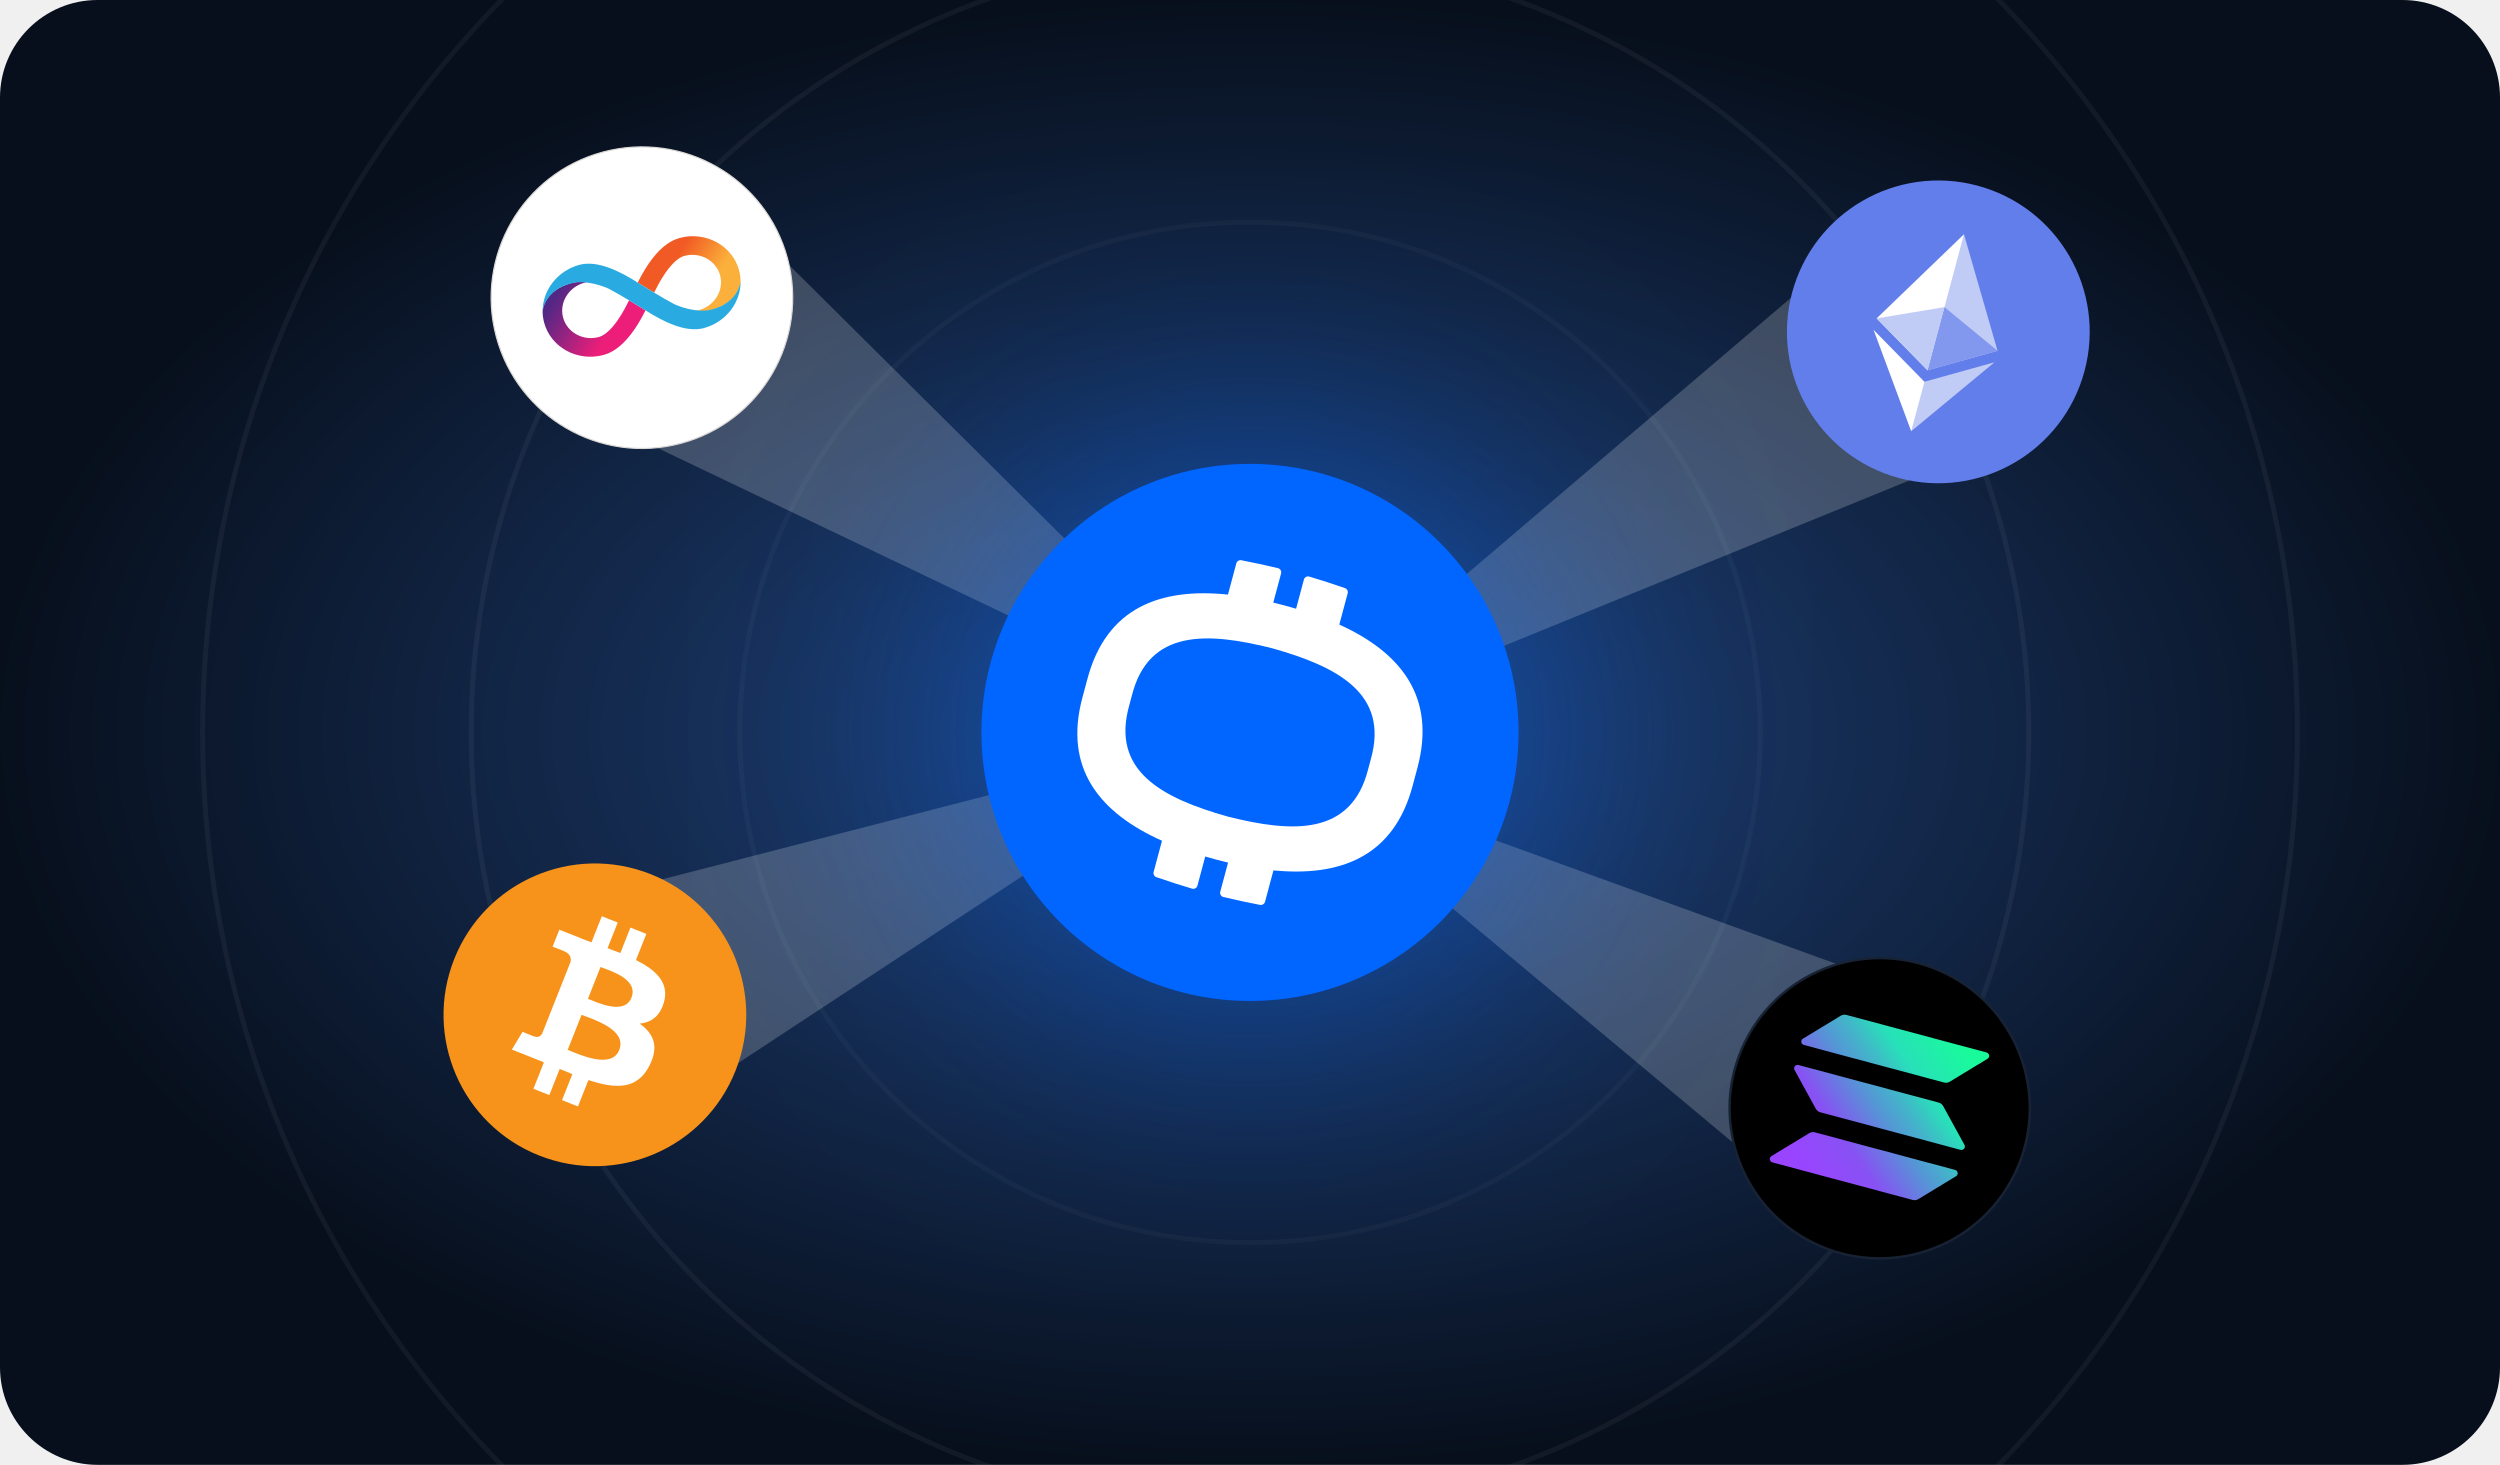
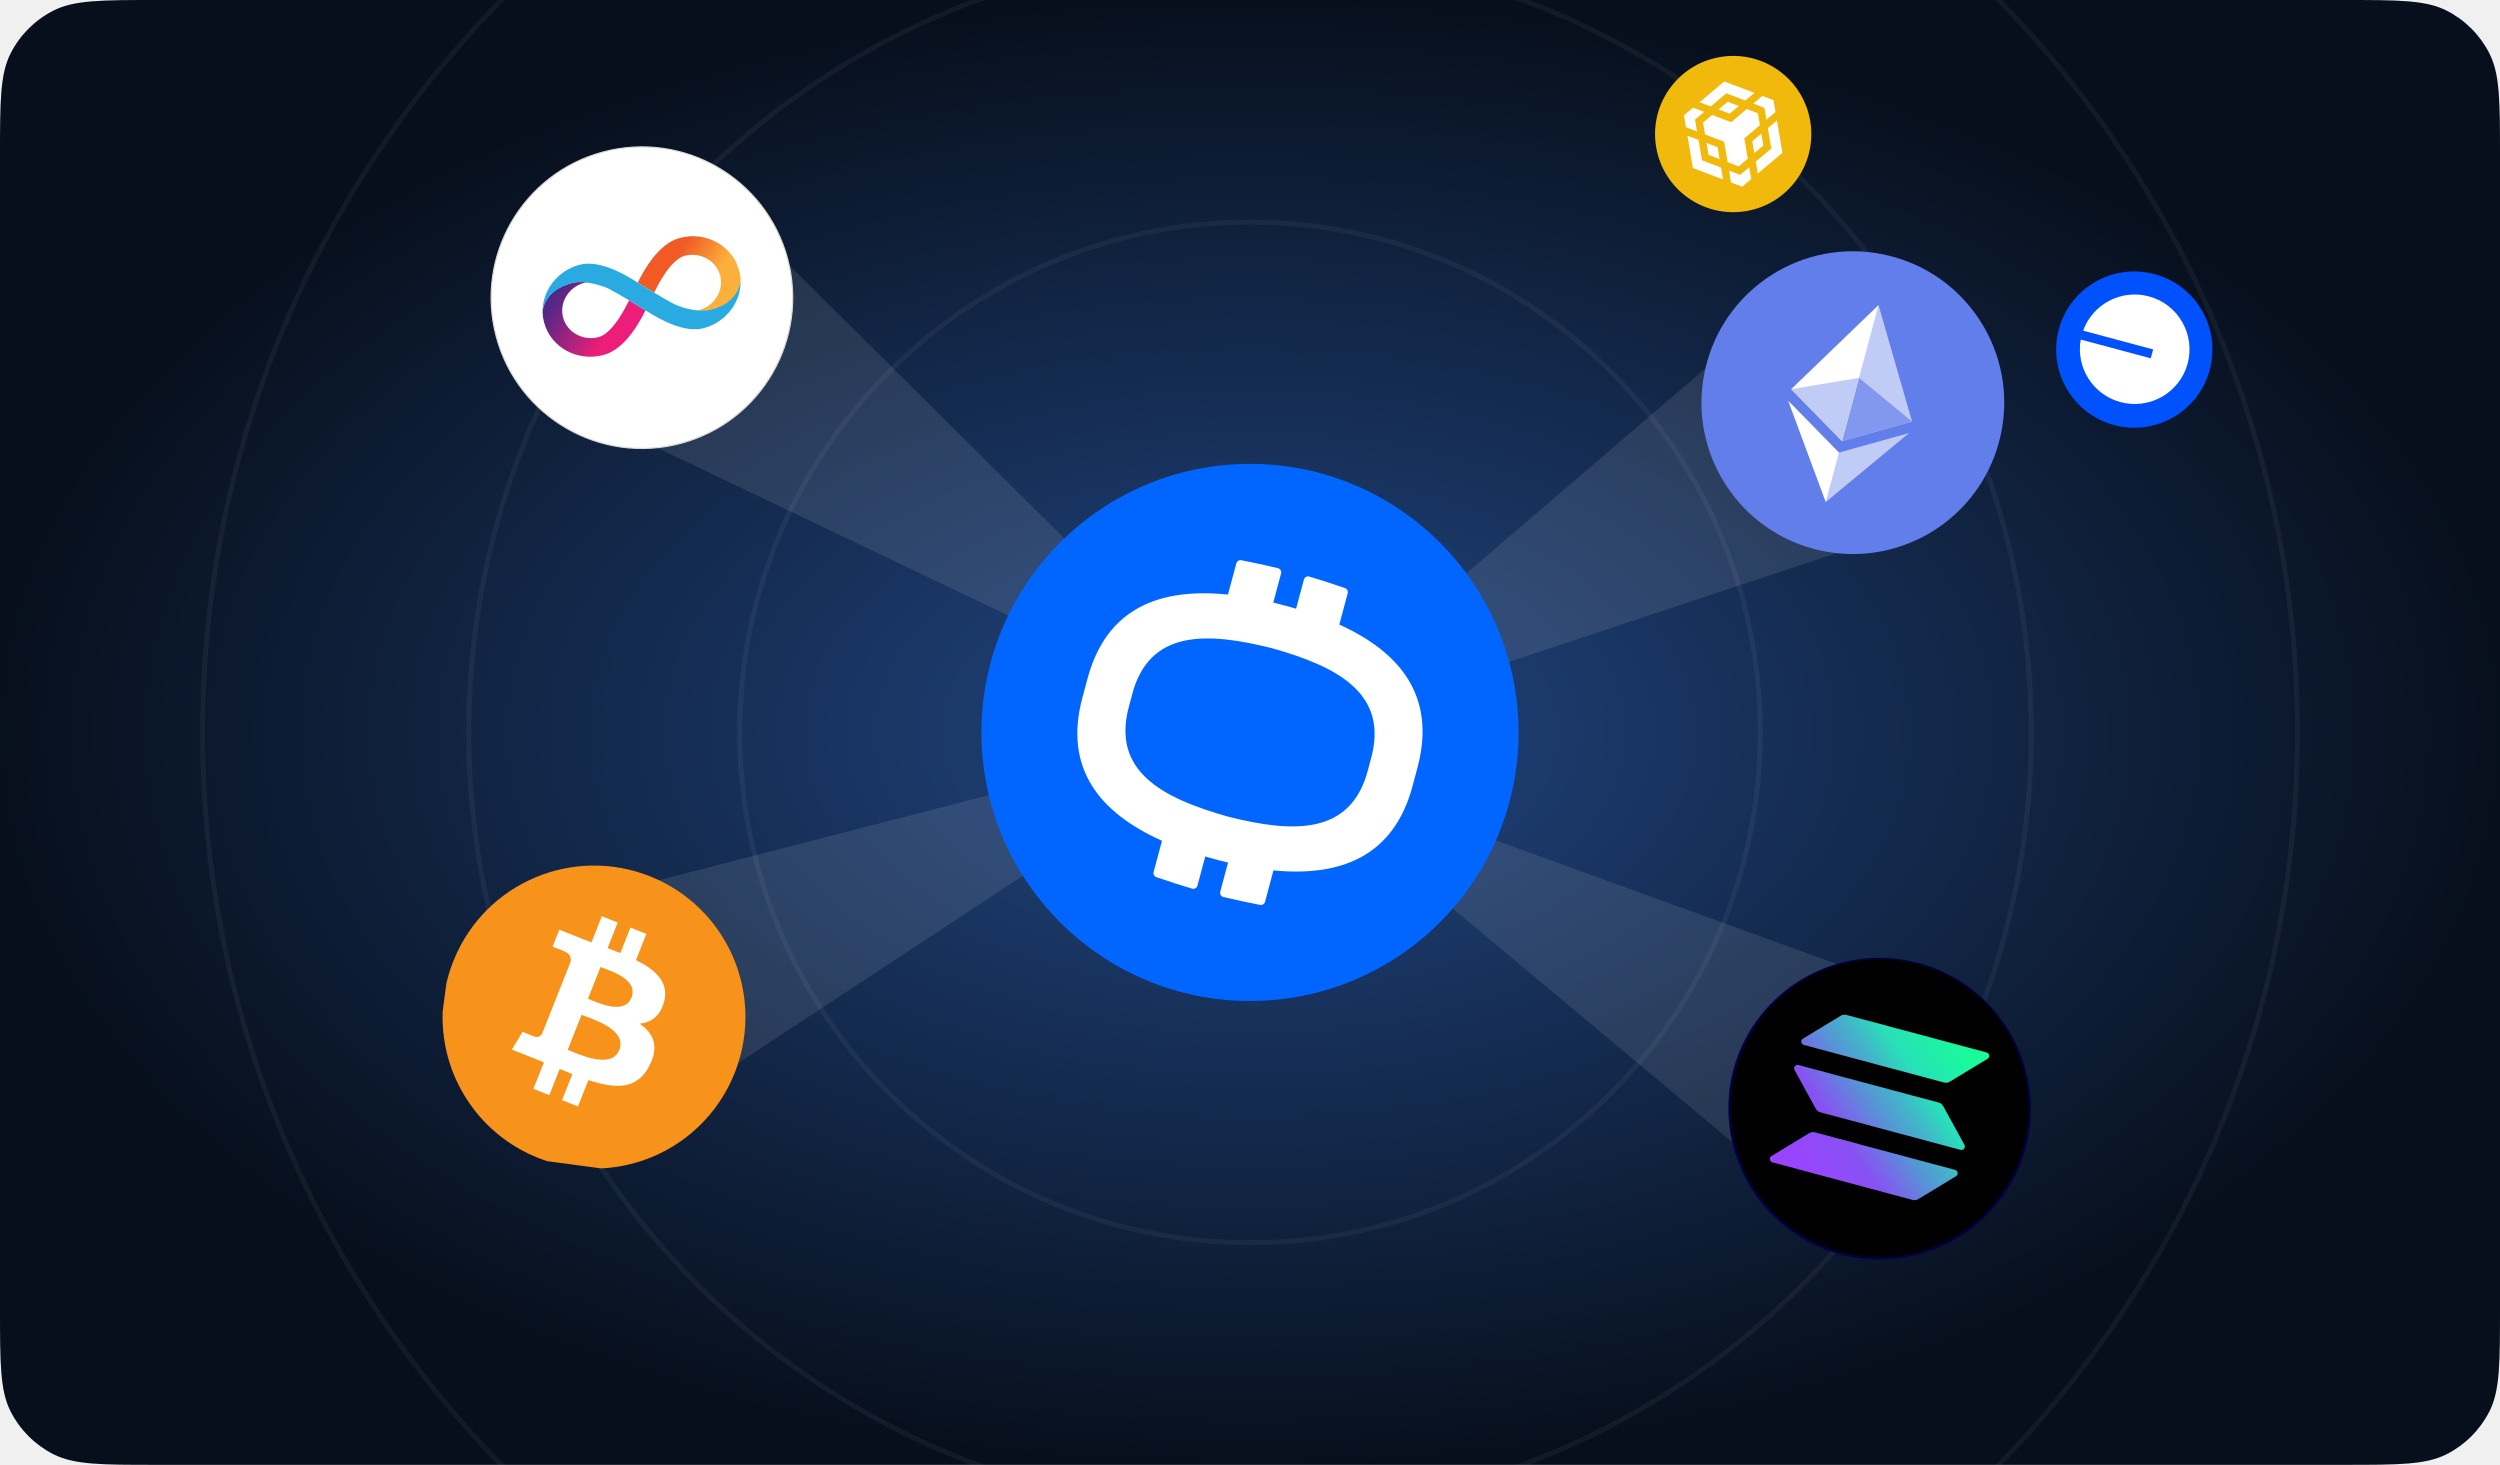
- <svg xmlns="http://www.w3.org/2000/svg" xmlns:xlink="http://www.w3.org/1999/xlink" width="1024" height="600" fill="none">
-   <defs>
-     <path id="r" fill="#fff" d="M0 0h124v124H0z" />
-   </defs>
+ <svg xmlns="http://www.w3.org/2000/svg" width="1024" height="600" fill="none">
  <g clip-path="url(#a)">
-     <rect width="1024" height="600" fill="url(#b)" rx="40" />
-     <circle cx="512" cy="300" r="209" stroke="#fff" stroke-width="2" opacity=".03" />
-     <circle cx="512" cy="300" r="319" stroke="#fff" stroke-width="2" opacity=".05" />
+     <path fill="url(#b)" d="M0 64c0-22.4 0-33.6 4.36-42.16A40 40 0 0 1 21.84 4.36C30.4 0 41.6 0 64 0h896c22.4 0 33.6 0 42.16 4.36a39.96 39.96 0 0 1 17.48 17.48C1024 30.4 1024 41.6 1024 64v472c0 22.4 0 33.6-4.36 42.16a39.96 39.96 0 0 1-17.48 17.48C993.6 600 982.4 600 960 600H64c-22.4 0-33.6 0-42.16-4.36a40 40 0 0 1-17.48-17.48C0 569.6 0 558.4 0 536V64Z" />
+     <circle cx="512" cy="300" r="209" stroke="#fff" stroke-width="2" opacity=".05" />
+     <path stroke="#fff" stroke-width="2" d="M611.5 604.23C739.52 562.39 832 441.99 832 300c0-176.73-143.27-320-320-320S192 123.27 192 300s143.27 320 320 320c5.37 0 10.7-.13 16-.4" opacity=".05" />
    <circle cx="512" cy="300" r="429" stroke="#fff" stroke-width="2" opacity=".05" />
-     <path fill="url(#c)" d="M518.5 302.5 228.5 164l72-78 218 216.5Z" opacity=".2" />
-     <path fill="url(#d)" d="M520.5 303.5 767 93.5l55 87-301.5 123Z" opacity=".2" />
-     <path fill="url(#e)" d="M510.5 298.499 265 460l-45.5-86.5 291-75.001Z" opacity=".2" />
-     <path fill="url(#f)" d="M522.5 311.5 794 410l-55.5 82-216-180.5Z" opacity=".2" />
-     <g filter="url(#g)" opacity=".5">
-       <circle cx="512" cy="300" r="110" fill="url(#h)" />
+     <path fill="url(#c)" d="M518.5 302.5 228.5 164l72-78 218 216.5Z" opacity=".1" />
+     <path fill="url(#d)" d="M510.5 298.5 265 460l-45.5-86.5 291-75Z" opacity=".1" />
+     <path fill="url(#e)" d="m520.5 303.5 203-174L796 212l-275.5 91.5Z" opacity=".1" />
+     <g clip-path="url(#f)">
+       <circle cx="758.93" cy="164.93" r="62" fill="#627EEA" transform="rotate(15 758.93 164.93)" />
+       <path fill="#C1CCF6" d="m769.44 124.96-1.03 1.7-14.3 53.33.4.69 28.68-8-13.75-47.72Z" />
+       <path fill="#fff" d="m769.44 124.96-35.77 34.45 20.84 21.27 6.94-25.9 7.99-29.82Z" />
+       <path fill="#C1CCF6" d="m753.25 185.37-.4.29-5.1 19 .07.97 34.13-28.25-28.7 7.99Z" />
+       <path fill="#fff" d="m747.82 205.63 5.43-20.26-20.84-21.27 15.41 41.53Z" />
+       <path fill="#8198EE" d="m754.51 180.68 28.68-8-21.74-17.9-6.94 25.9Z" />
+       <path fill="#C1CCF6" d="m733.67 159.4 20.84 21.28 6.94-25.9-27.78 4.63Z" />
    </g>
-     <circle cx="512" cy="300" r="110" fill="url(#i)" />
-     <path fill="#fff" fill-rule="evenodd" d="m521.603 356.513-3.447 12.864a1.754 1.754 0 0 1-2.019 1.272 341.239 341.239 0 0 1-15.031-3.228 1.756 1.756 0 0 1-1.289-2.165l3.2-11.943a185.19 185.19 0 0 1-4.93-1.241 192.004 192.004 0 0 1-4.419-1.249l-3.198 11.938a1.756 1.756 0 0 1-2.197 1.231 345.8 345.8 0 0 1-14.636-4.701 1.754 1.754 0 0 1-1.115-2.112l3.432-12.808c-25.141-11.262-40.575-29.34-32.538-58.87l1.939-7.237c7.821-29.651 30.217-37.556 57.616-34.722l3.43-12.801a1.753 1.753 0 0 1 2.022-1.271 346.24 346.24 0 0 1 15.025 3.247 1.756 1.756 0 0 1 1.287 2.164l-3.199 11.938c1.477.355 2.961.731 4.451 1.127 1.651.443 3.283.903 4.893 1.382l3.198-11.934a1.755 1.755 0 0 1 2.198-1.23 341.712 341.712 0 0 1 14.632 4.719 1.753 1.753 0 0 1 1.112 2.111l-3.439 12.833c24.809 11.248 39.873 29.298 32.003 58.671l-1.939 7.237c-7.754 29.399-29.918 37.427-57.042 34.778Zm38.788-41.431 1.091-4.072c7.615-26.929-13.688-37.928-40.194-45.427-26.828-6.792-50.777-7.918-57.646 19.21l-1.091 4.073c-7.648 27.052 13.655 38.051 40.285 45.583 26.704 6.759 50.653 7.885 57.555-19.367Z" clip-rule="evenodd" />
-     <g clip-path="url(#j)">
-       <circle cx="262.934" cy="121.934" r="61.75" fill="#fff" stroke="#DBD9D6" stroke-width=".5" transform="rotate(-15 262.934 121.934)" />
-       <path fill="url(#k)" d="M278.383 97.469c-4.463 1.196-8.729 4.74-12.69 10.531-1.88 2.745-3.387 5.549-4.486 7.765l.017.01-.004-.014s3.209 1.993 6.731 4.105c1.022-2.122 2.527-5.043 4.413-7.818 3.524-5.15 6.282-6.777 7.988-7.234 6.418-1.72 12.966 1.867 14.607 7.99 1.63 6.083-2.261 12.466-8.656 14.223a6.167 6.167 0 0 1-1.173.169c2.083.286 4.246.317 6.159-.195 11.756-3.15 12.045-11.275 12.052-11.859a18.107 18.107 0 0 0-.623-4.432c-2.721-10.156-13.646-16.105-24.335-13.241Z" />
-       <path fill="url(#l)" d="M247.218 145.402c4.464-1.197 8.729-4.741 12.69-10.531 1.88-2.745 3.387-5.55 4.487-7.766l-.018-.01.004.014s-3.208-1.993-6.731-4.105c-1.022 2.122-2.527 5.043-4.413 7.819-3.524 5.149-6.282 6.776-7.987 7.233-6.423 1.706-12.97-1.88-14.611-8.003-1.63-6.083 2.261-12.466 8.655-14.223a6.087 6.087 0 0 1 1.173-.169c-2.082-.286-4.245-.318-6.158.195-11.756 3.15-12.032 11.271-12.056 11.845.024 1.478.226 2.952.623 4.432 2.728 10.183 13.653 16.133 24.342 13.269Z" />
-       <path fill="#29ABE2" d="M291.22 126.845c-6.057 1.462-13.554-1.506-15.138-2.318-4.1-2.103-13.876-8.142-14.642-8.621-7.214-4.63-16.603-9.448-24.117-7.435l-.014.004-.014.003c-9.111 2.485-15.154 10.595-15.041 19.223.01-.57.967-9.034 12.074-11.719 6.057-1.463 13.599 1.566 15.198 2.374 4.1 2.103 13.875 8.142 14.642 8.621 7.21 4.616 16.599 9.435 24.113 7.422l.014-.004.014-.004c9.111-2.485 15.168-10.598 15.041-19.223-.024.574-1.013 8.974-12.13 11.677Z" />
+     <path fill="url(#g)" d="M522.5 311.5 794 410l-55.5 82-216-180.5Z" opacity=".1" />
+     <circle cx="512" cy="300" r="110" fill="url(#h)" />
+     <path fill="#fff" fill-rule="evenodd" d="m521.6 356.51-3.44 12.87a1.75 1.75 0 0 1-2.02 1.27c-4.94-.94-9.96-2.03-15.03-3.23a1.76 1.76 0 0 1-1.3-2.16l3.2-11.95a185.19 185.19 0 0 1-9.34-2.49l-3.2 11.94a1.76 1.76 0 0 1-2.2 1.23c-5-1.49-9.89-3.05-14.63-4.7a1.75 1.75 0 0 1-1.12-2.11l3.43-12.8c-25.14-11.27-40.57-29.35-32.53-58.88l1.94-7.24c7.82-29.65 30.21-37.55 57.61-34.72l3.43-12.8a1.75 1.75 0 0 1 2.02-1.27c4.94.94 9.95 2.04 15.03 3.25.96.23 1.54 1.2 1.28 2.16l-3.2 11.94a192.24 192.24 0 0 1 9.35 2.5l3.2-11.93a1.76 1.76 0 0 1 2.2-1.23c5 1.5 9.88 3.07 14.63 4.72.87.3 1.35 1.23 1.11 2.11l-3.44 12.84c24.81 11.24 39.87 29.3 32 58.67l-1.94 7.24c-7.75 29.4-29.91 37.42-57.04 34.77Zm38.8-41.43 1.08-4.07c7.62-26.93-13.69-37.93-40.2-45.43-26.82-6.79-50.77-7.91-57.64 19.21l-1.09 4.08c-7.65 27.05 13.66 38.05 40.29 45.58 26.7 6.76 50.65 7.88 57.55-19.37Z" clip-rule="evenodd" />
+     <g clip-path="url(#i)">
+       <circle cx="262.93" cy="121.93" r="61.75" fill="#fff" stroke="#DBD9D6" stroke-width=".5" transform="rotate(-15 262.93 121.93)" />
+       <path fill="url(#j)" d="M278.38 97.47c-4.46 1.2-8.73 4.74-12.69 10.53a64.87 64.87 0 0 0-4.48 7.77h.01s3.2 1.98 6.73 4.1a61.93 61.93 0 0 1 4.41-7.82c3.53-5.15 6.29-6.78 8-7.24 6.41-1.72 12.96 1.87 14.6 8 1.63 6.08-2.26 12.46-8.66 14.22-.29.08-.67.13-1.17.17 2.08.28 4.25.31 6.16-.2 11.75-3.15 12.04-11.27 12.05-11.86a18.1 18.1 0 0 0-.62-4.43c-2.72-10.16-13.65-16.1-24.34-13.24Z" />
+       <path fill="url(#k)" d="M247.22 145.4c4.46-1.2 8.73-4.74 12.69-10.53a65.03 65.03 0 0 0 4.48-7.77h-.01s-3.2-1.98-6.73-4.1a62 62 0 0 1-4.41 7.82c-3.53 5.15-6.28 6.78-7.99 7.24-6.42 1.7-12.97-1.88-14.61-8-1.63-6.09 2.26-12.47 8.65-14.23.3-.08.68-.14 1.18-.17a15.88 15.88 0 0 0-6.16.2c-11.76 3.15-12.03 11.27-12.06 11.84.03 1.48.23 2.95.63 4.43 2.72 10.19 13.65 16.14 24.34 13.27Z" />
+       <path fill="#29ABE2" d="M291.22 126.84c-6.06 1.47-13.55-1.5-15.14-2.31-4.1-2.1-13.87-8.14-14.64-8.62-7.21-4.63-16.6-9.45-24.12-7.44h-.03c-9.1 2.5-15.15 10.6-15.04 19.23.01-.57.97-9.03 12.08-11.72 6.05-1.46 13.6 1.57 15.2 2.38 4.1 2.1 13.87 8.14 14.64 8.62 7.2 4.61 16.6 9.43 24.11 7.42h.02c9.12-2.5 15.18-10.6 15.05-19.23-.02.57-1.01 8.97-12.13 11.67Z" />
+     </g>
+     <g clip-path="url(#l)">
+       <path fill="#F7931A" d="M301.3 438.5a62 62 0 1 1-115.26-45.68 62 62 0 0 1 115.26 45.69Z" />
+       <path fill="#fff" d="M271.94 410.54c2.32-8.02-3.32-13.24-11.44-17.31l4.24-10.71-6.52-2.59-4.13 10.43c-1.71-.68-3.48-1.34-5.23-2l4.16-10.49-6.52-2.58-4.24 10.7c-1.42-.53-2.82-1.05-4.17-1.58v-.04l-8.98-3.56-2.76 6.96s4.85 1.81 4.74 1.87c2.64 1.05 2.89 2.92 2.62 4.34l-4.84 12.2c.18.08.42.18.67.32l-.69-.27-6.77 17.09c-.45.79-1.46 1.92-3.3 1.19.05.1-4.74-1.88-4.74-1.88l-4.38 7.27 8.48 3.36c1.58.63 3.12 1.27 4.64 1.89l-4.29 10.83 6.51 2.58 4.25-10.72c1.77.75 3.5 1.45 5.19 2.12l-4.23 10.66 6.52 2.58 4.28-10.8c11.21 3.7 19.98 3.99 25-5.93 4.06-7.98 1.63-13.22-4-17.18 4.54-.43 8.25-2.88 9.94-8.75Zm-18.3 19.54c-3.2 8.1-16.7 1.69-21.11-.06l5.68-14.35c4.42 1.75 18.78 5.97 15.44 14.41Zm5-21.44c-2.92 7.36-14.14 1.92-17.82.46l5.16-13.01c3.68 1.46 15.7 4.87 12.66 12.55Z" />
    </g>
    <g clip-path="url(#m)">
-       <circle cx="793.934" cy="135.934" r="62" fill="#627EEA" transform="rotate(15 793.934 135.934)" />
-       <g clip-path="url(#n)">
-         <path fill="#C1CCF6" d="m804.44 95.958-1.034 1.693-14.293 53.343.397.685 28.682-8.002-13.752-47.719Z" />
-         <path fill="#fff" d="m804.44 95.958-35.77 34.45 20.84 21.271 6.937-25.891 7.993-29.83Z" />
-         <path fill="#C1CCF6" d="m788.253 156.367-.404.29-5.092 19.001.067.972 34.125-28.253-28.696 7.99Z" />
-         <path fill="#fff" d="m782.824 176.631 5.43-20.264-20.842-21.263 15.412 41.527Z" />
-         <path fill="#8198EE" d="m789.51 151.679 28.682-8.001-21.745-17.89-6.937 25.891Z" />
-         <path fill="#C1CCF6" d="m768.67 130.408 20.84 21.271 6.937-25.891-27.777 4.62Z" />
-       </g>
+       <path fill="#000" stroke="#020043" d="M716.16 424.13a61.48 61.48 0 0 1 82.88-24.35l.7.38a61.49 61.49 0 0 1 23.97 83.59l-.06.1a61.49 61.49 0 0 1-82.83 24.24l-.7-.38a61.48 61.48 0 0 1-24.34-82.88l.38-.7Z" />
+       <path fill="url(#n)" d="m801.2 481.77-15.5 9.4a2.92 2.92 0 0 1-2.29.33L726 476.1a1.49 1.49 0 0 1-.71-.43c-.2-.2-.32-.46-.36-.74a1.38 1.38 0 0 1 .66-1.4l15.5-9.41a2.9 2.9 0 0 1 2.3-.32l57.4 15.38a1.43 1.43 0 0 1 1.07 1.17 1.39 1.39 0 0 1-.65 1.4Zm-5.28-28.73a2.92 2.92 0 0 0-1.82-1.42l-57.42-15.38a1.49 1.49 0 0 0-.83.01c-.27.09-.5.25-.68.46a1.38 1.38 0 0 0-.13 1.56l8.73 15.9a2.9 2.9 0 0 0 1.82 1.42l57.4 15.38a1.48 1.48 0 0 0 1.52-.48 1.39 1.39 0 0 0 .13-1.55l-8.72-15.9Zm-57.03-25.02 57.41 15.38a2.98 2.98 0 0 0 2.3-.32l15.5-9.4a1.4 1.4 0 0 0 .3-2.16c-.2-.2-.44-.35-.72-.43l-57.4-15.38a2.97 2.97 0 0 0-2.3.32l-15.5 9.4a1.4 1.4 0 0 0-.3 2.16c.19.2.43.35.7.43Z" />
    </g>
    <g clip-path="url(#o)">
-       <path fill="#F7931A" d="M301.297 438.508c-12.611 31.824-48.638 47.4-80.469 34.787-31.818-12.609-47.397-48.635-34.783-80.455 12.608-31.828 48.635-47.406 80.457-34.797 31.829 12.611 47.406 48.64 34.794 80.465h.001Z" />
-       <path fill="#fff" d="M271.942 410.539c2.317-8.015-3.322-13.243-11.445-17.314l4.244-10.709-6.519-2.582-4.132 10.427c-1.714-.68-3.479-1.34-5.233-1.995l4.16-10.495-6.515-2.582-4.245 10.705a224.449 224.449 0 0 1-4.171-1.588l.013-.034-8.99-3.565-2.757 6.962s4.85 1.816 4.735 1.873c2.64 1.046 2.892 2.92 2.618 4.342l-4.834 12.199c.182.073.417.175.671.319-.217-.086-.448-.179-.689-.271l-6.774 17.089c-.445.785-1.459 1.917-3.305 1.189.055.107-4.738-1.879-4.738-1.879l-4.381 7.272 8.484 3.361c1.578.627 3.121 1.27 4.643 1.883l-4.289 10.832 6.511 2.581 4.247-10.716c1.773.745 3.497 1.445 5.188 2.113l-4.23 10.665 6.52 2.583 4.286-10.811c11.209 3.714 19.974 3.993 25.004-5.921 4.053-7.982 1.62-13.224-4.009-17.183 4.542-.427 8.249-2.881 9.935-8.749l-.002-.002-.001.001Zm-18.298 19.544c-3.204 8.096-16.699 1.683-21.119-.063l5.689-14.35c4.418 1.753 18.776 5.971 15.431 14.413h-.001Zm4.991-21.447c-2.919 7.363-14.138 1.924-17.818.466l5.158-13.015c3.68 1.458 15.703 4.869 12.661 12.549h-.001Z" />
+       <path fill="#0052FF" d="M865.91 174.1a32 32 0 1 0 16.57-61.82 32 32 0 0 0-16.57 61.82Z" />
+       <path fill="#fff" d="M868.57 164.7a22.44 22.44 0 0 0 27.5-15.83 22.44 22.44 0 0 0-15.9-27.47 22.44 22.44 0 0 0-26.92 14.04l28.67 7.68-.98 3.64-28.67-7.68a22.44 22.44 0 0 0 16.3 25.63Z" />
    </g>
    <g clip-path="url(#p)">
-       <path fill="#000" stroke="#172335" d="m823.71 483.746-.148.266c-16.537 29.495-53.828 40.112-83.444 23.696-29.692-16.459-40.425-53.884-23.96-83.578v-.001c16.459-29.702 53.886-40.433 83.581-23.973l.243-.437-.243.437c29.703 16.463 40.434 53.891 23.971 83.59Z" />
-       <path fill="url(#q)" d="m801.206 481.769-15.502 9.409a2.923 2.923 0 0 1-1.109.393 2.985 2.985 0 0 1-1.182-.074l-57.415-15.384a1.487 1.487 0 0 1-.711-.431 1.432 1.432 0 0 1-.357-.739 1.381 1.381 0 0 1 .658-1.41l15.511-9.406a2.905 2.905 0 0 1 1.105-.393 2.975 2.975 0 0 1 1.18.072l57.411 15.383c.274.074.521.223.711.431.19.208.314.464.358.739a1.39 1.39 0 0 1-.658 1.41Zm-5.284-28.727c-.19-.345-.45-.65-.763-.894a2.968 2.968 0 0 0-1.061-.527l-57.415-15.385a1.486 1.486 0 0 0-.831.018 1.428 1.428 0 0 0-.679.461 1.381 1.381 0 0 0-.135 1.55l8.73 15.902a2.96 2.96 0 0 0 1.818 1.42l57.411 15.383c.274.074.563.068.831-.017s.504-.245.68-.461a1.388 1.388 0 0 0 .135-1.55l-8.721-15.9Zm-57.037-25.024 57.415 15.384c.386.103.788.128 1.182.073a2.89 2.89 0 0 0 1.109-.393l15.502-9.408a1.388 1.388 0 0 0 .658-1.411 1.43 1.43 0 0 0-.358-.738 1.48 1.48 0 0 0-.711-.431l-57.411-15.383a2.975 2.975 0 0 0-1.18-.072 2.905 2.905 0 0 0-1.105.393l-15.508 9.407a1.397 1.397 0 0 0-.545.605c-.117.251-.157.53-.113.804.043.273.167.53.356.738.189.208.436.358.709.432Z" />
+       <path fill="#F0B90B" fill-rule="evenodd" d="M704.55 23.36a32 32 0 1 1 10.73 63.1 32 32 0 0 1-10.73-63.1Z" clip-rule="evenodd" />
+       <path fill="#fff" d="m695.7 57.32 1.44 8.34 7.8 2.97.83 4.88-12.36-4.68-2.25-13.24 4.54 1.73Zm-1.42-8.34.83 4.86-4.54-1.74-.83-4.86 3.71-3.14 4.57 1.74-3.74 3.14Zm9.66-4.15 3.71-3.14 4.57 1.73-3.74 3.15-4.54-1.74Z" />
+       <path fill="#fff" d="m699.8 63.43-.82-4.88 4.54 1.74.83 4.86-4.54-1.72Zm8.4 6.45 4.54 1.74 3.73-3.15.83 4.86-3.73 3.15-4.55-1.74-.82-4.86Zm9.93-27.46 3.72-3.15 4.56 1.74.83 4.86-3.74 3.15-.82-4.86-4.54-1.74Zm7.38 18.42-1.4-8.35 3.72-3.14 2.25 13.25-10.11 8.5-.83-4.89 6.37-5.37Z" />
+       <path fill="#fff" d="m722.26 59.61-3.72 3.13-.82-4.87 3.71-3.14.83 4.88Z" />
+       <path fill="#fff" d="m720.01 46.39.86 4.88-6.4 5.38 1.42 8.36-3.72 3.12-4.54-1.72-1.42-8.36-7.82-2.96-.83-4.89 3.73-3.14 7.78 2.99 6.4-5.4 4.56 1.74h-.02Zm-23.87-4.52 10.1-8.52 12.36 4.7-3.72 3.14-7.82-2.98-6.38 5.4-4.54-1.74Z" />
    </g>
  </g>
  <defs>
-     <linearGradient id="c" x1="283" x2="447" y1="133.5" y2="254.5" gradientUnits="userSpaceOnUse">
+     <linearGradient id="c" x1="373.5" x2="373.5" y1="86" y2="302.5" gradientUnits="userSpaceOnUse">
      <stop stop-color="#fff" />
      <stop offset="1" stop-color="#fff" />
    </linearGradient>
-     <linearGradient id="d" x1="761.346" x2="604.617" y1="274.434" y2="173.231" gradientUnits="userSpaceOnUse">
+     <linearGradient id="d" x1="310.33" x2="402.04" y1="292.47" y2="395.26" gradientUnits="userSpaceOnUse">
      <stop stop-color="#fff" />
      <stop offset="1" stop-color="#fff" />
    </linearGradient>
-     <linearGradient id="e" x1="310.33" x2="402.036" y1="292.468" y2="395.263" gradientUnits="userSpaceOnUse">
+     <linearGradient id="e" x1="725.27" x2="586.52" y1="290.86" y2="201.26" gradientUnits="userSpaceOnUse">
      <stop stop-color="#fff" />
      <stop offset="1" stop-color="#fff" />
    </linearGradient>
-     <linearGradient id="f" x1="666.094" x2="654.954" y1="496.194" y2="303.829" gradientUnits="userSpaceOnUse">
+     <linearGradient id="g" x1="666.09" x2="654.95" y1="496.19" y2="303.83" gradientUnits="userSpaceOnUse">
      <stop stop-color="#fff" />
      <stop offset="1" stop-color="#fff" />
    </linearGradient>
    <linearGradient id="h" x1="512" x2="512" y1="190" y2="410" gradientUnits="userSpaceOnUse">
      <stop stop-color="#06F" />
      <stop offset="1" stop-color="#06F" />
    </linearGradient>
-     <linearGradient id="i" x1="512" x2="512" y1="190" y2="410" gradientUnits="userSpaceOnUse">
-       <stop stop-color="#06F" />
-       <stop offset="1" stop-color="#06F" />
+     <linearGradient id="j" x1="268.94" x2="302.05" y1="102.61" y2="122.98" gradientUnits="userSpaceOnUse">
+       <stop offset=".21" stop-color="#F15A24" />
+       <stop offset=".68" stop-color="#FBB03B" />
    </linearGradient>
-     <linearGradient id="k" x1="268.94" x2="302.051" y1="102.609" y2="122.976" gradientUnits="userSpaceOnUse">
-       <stop offset=".21" stop-color="#F15A24" />
-       <stop offset=".684" stop-color="#FBB03B" />
+     <linearGradient id="k" x1="256.66" x2="223.55" y1="140.26" y2="119.89" gradientUnits="userSpaceOnUse">
+       <stop offset=".21" stop-color="#ED1E79" />
+       <stop offset=".89" stop-color="#522785" />
    </linearGradient>
-     <linearGradient id="l" x1="256.661" x2="223.55" y1="140.261" y2="119.895" gradientUnits="userSpaceOnUse">
-       <stop offset=".21" stop-color="#ED1E79" />
-       <stop offset=".893" stop-color="#522785" />
-     </linearGradient>
-     <linearGradient id="q" x1="730.377" x2="806.953" y1="478.919" y2="426.943" gradientUnits="userSpaceOnUse">
+     <linearGradient id="n" x1="730.38" x2="806.95" y1="478.92" y2="426.94" gradientUnits="userSpaceOnUse">
      <stop offset=".08" stop-color="#9945FF" />
      <stop offset=".3" stop-color="#8752F3" />
      <stop offset=".5" stop-color="#5497D5" />
      <stop offset=".6" stop-color="#43B4CA" />
      <stop offset=".72" stop-color="#28E0B9" />
      <stop offset=".97" stop-color="#19FB9B" />
    </linearGradient>
    <clipPath id="a">
-       <rect width="1024" height="600" fill="#fff" rx="40" />
+       <path fill="#fff" d="M0 64c0-22.4 0-33.6 4.36-42.16A40 40 0 0 1 21.84 4.36C30.4 0 41.6 0 64 0h896c22.4 0 33.6 0 42.16 4.36a39.96 39.96 0 0 1 17.48 17.48C1024 30.4 1024 41.6 1024 64v472c0 22.4 0 33.6-4.36 42.16a39.96 39.96 0 0 1-17.48 17.48C993.6 600 982.4 600 960 600H64c-22.4 0-33.6 0-42.16-4.36a40 40 0 0 1-17.48-17.48C0 569.6 0 558.4 0 536V64Z" />
    </clipPath>
-     <clipPath id="j">
-       <use xlink:href="#r" transform="rotate(-15 390.09 -671.156)" />
+     <clipPath id="f">
+       <path fill="#fff" d="m715.1 89 119.77 32.1-32.1 119.77L683 208.77z" />
+     </clipPath>
+     <clipPath id="i">
+       <path fill="#fff" d="M187 78.1 306.77 46l32.1 119.78-119.78 32.09z" />
+     </clipPath>
+     <clipPath id="l">
+       <path fill="#fff" d="m190.44 346 122.9 16.43-16.43 122.91L174 468.91z" />
    </clipPath>
    <clipPath id="m">
-       <use xlink:href="#r" transform="rotate(15 147.174 2878.765)" />
-     </clipPath>
-     <clipPath id="n">
-       <path fill="#fff" d="M0 0h51.284v83.519H0z" transform="rotate(15 50.601 3005.787)" />
+       <path fill="#fff" d="M710.05 437.89a62 62 0 0 1 119.77 32.1 62 62 0 1 1-119.77-32.1Z" />
    </clipPath>
    <clipPath id="o">
-       <use xlink:href="#r" transform="rotate(7.616 -2503.801 1603.474)" />
+       <path fill="#fff" d="m851.56 104 61.82 16.56-16.56 61.82L835 165.82z" />
    </clipPath>
    <clipPath id="p">
-       <path fill="#fff" d="M710.047 437.887c8.862-33.074 42.859-52.703 75.934-43.84 33.075 8.862 52.703 42.859 43.841 75.934-8.863 33.075-42.86 52.703-75.935 43.841-33.075-8.863-52.703-42.86-43.84-75.935Z" />
+       <path fill="#fff" d="M673 28.72 736.1 18l10.72 63.1-63.1 10.72z" />
    </clipPath>
    <radialGradient id="b" cx="0" cy="0" r="1" gradientTransform="matrix(0 300 -512 0 512 300)" gradientUnits="userSpaceOnUse">
      <stop stop-color="#214682" />
      <stop offset="1" stop-color="#070F1C" />
    </radialGradient>
-     <filter id="g" width="460" height="460" x="282" y="70.001" color-interpolation-filters="sRGB" filterUnits="userSpaceOnUse">
-       <feFlood flood-opacity="0" result="BackgroundImageFix" />
-       <feBlend in="SourceGraphic" in2="BackgroundImageFix" result="shape" />
-       <feGaussianBlur result="effect1_foregroundBlur_7137_54829" stdDeviation="60" />
-     </filter>
  </defs>
</svg>
